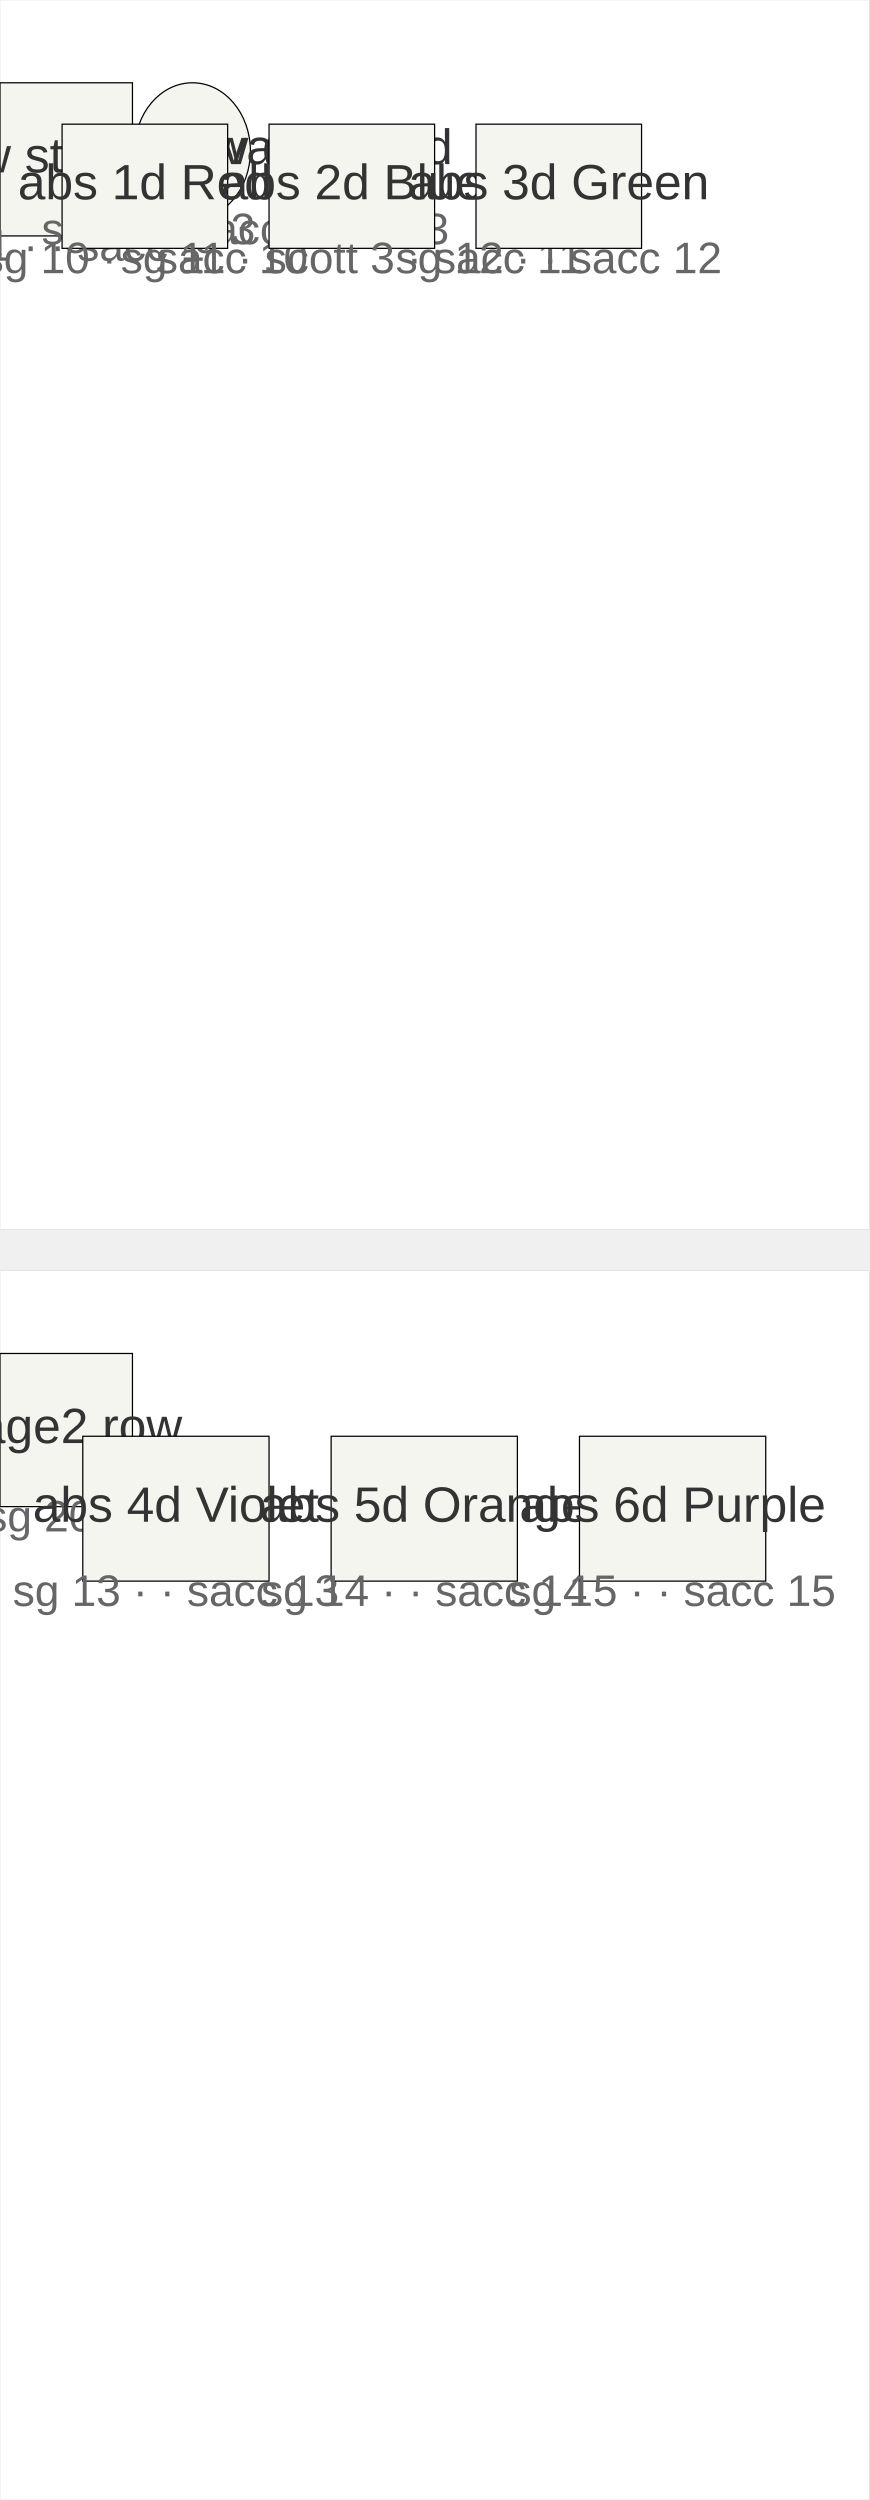
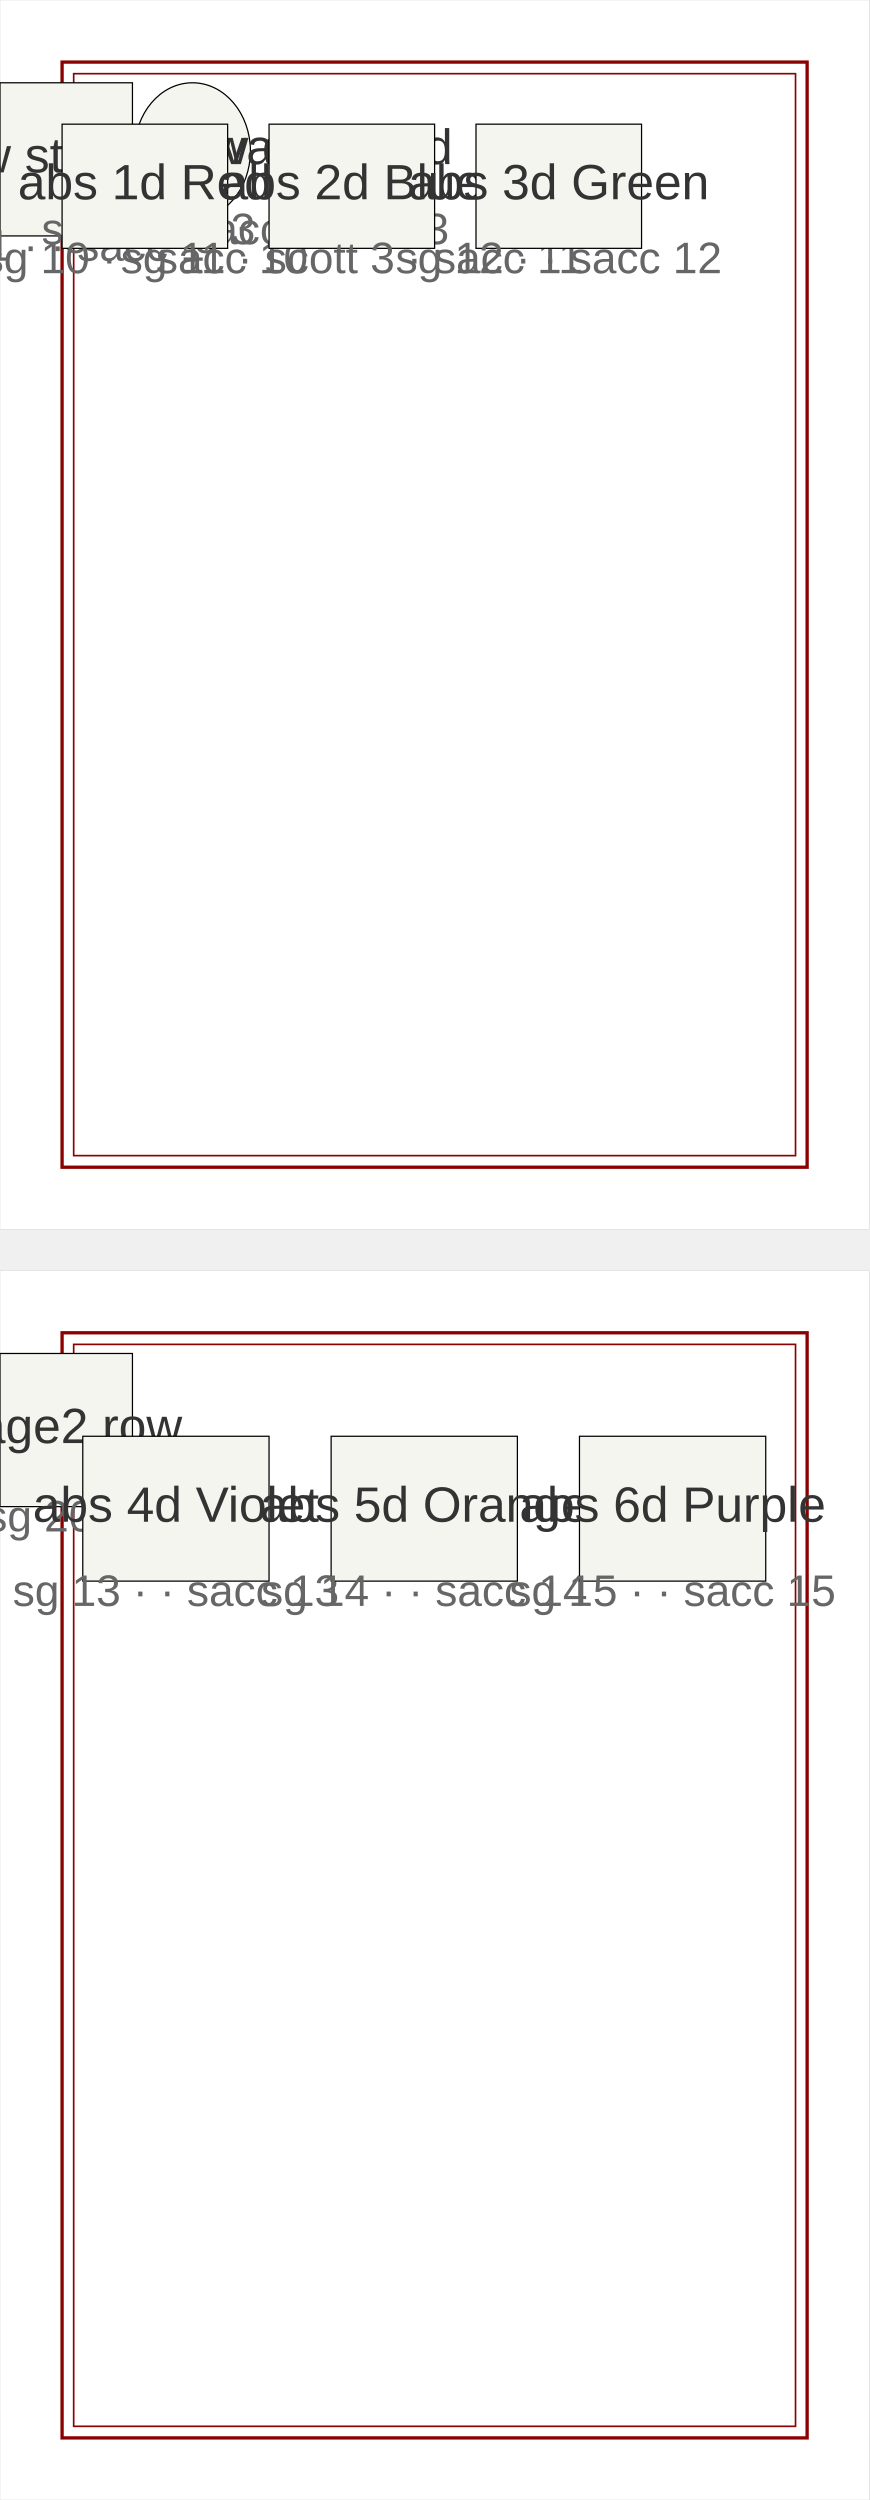
<svg xmlns="http://www.w3.org/2000/svg" width="210.0mm" height="604.0mm" viewBox="0 0 210.0 604.0">
  <defs>
    <style>text{font-family:Arial,Helvetica,sans-serif}</style>
  </defs>
  <g transform="translate(0,0)">
    <rect x="0" y="0" width="210.0" height="297.0" fill="#fff" stroke="#ccc" stroke-width="0.1" />
+     <rect x="15.0" y="15.0" width="180.0" height="267.0" fill="none" stroke="#8b0000" stroke-width="0.8" />
+     <rect x="17.8" y="17.8" width="174.4" height="261.4" fill="none" stroke="#8b0000" stroke-width="0.4" />
    <rect x="0.0" y="20.0" width="32.0" height="37.0" fill="#f5f5f0" stroke="#000000" stroke-width="0.3" />
    <text x="16.0" y="41.65" font-size="9.0pt" text-anchor="middle" fill="#333" font-family="Arial,Helvetica,sans-serif">row stamp 1</text>
    <text x="16.0" y="63.0" font-size="8pt" text-anchor="middle" fill="#666" font-family="Arial,Helvetica,sans-serif">sg 1 ·  · sacc 1</text>
    <ellipse cx="46.5" cy="36.5" rx="14.0" ry="16.5" fill="#f5f5f0" stroke="#000000" stroke-width="0.3" />
    <text x="46.5" y="39.65" font-size="9.0pt" text-anchor="middle" fill="#333" font-family="Arial,Helvetica,sans-serif">row oval</text>
    <text x="46.5" y="59.0" font-size="8pt" text-anchor="middle" fill="#666" font-family="Arial,Helvetica,sans-serif">sg 2 ·  · sacc 2a</text>
    <svg x="61.0mm" y="20.0mm" width="28.0mm" height="33.0mm" viewBox="0 0 100 100" style="overflow:visible">
      <polygon points="50,0 100,50 50,100 0,50" fill="#f5f5f0" stroke="#000000" stroke-width="0.3" />
    </svg>
    <text x="75.0" y="39.65" font-size="9.0pt" text-anchor="middle" fill="#333" font-family="Arial,Helvetica,sans-serif">row diamond</text>
    <text x="75.0" y="59.0" font-size="8pt" text-anchor="middle" fill="#666" font-family="Arial,Helvetica,sans-serif">sg 3 ·  · sacc 3</text>
    <rect x="15.0" y="30.0" width="40.0" height="30.0" fill="#f5f5f0" stroke="#000000" stroke-width="0.3" />
    <text x="35.0" y="48.15" font-size="9.0pt" text-anchor="middle" fill="#333" font-family="Arial,Helvetica,sans-serif">abs 1d Red</text>
    <text x="35.0" y="66.0" font-size="8pt" text-anchor="middle" fill="#666" font-family="Arial,Helvetica,sans-serif">sg 10 ·  · sacc 10</text>
    <rect x="65.0" y="30.0" width="40.0" height="30.0" fill="#f5f5f0" stroke="#000000" stroke-width="0.3" />
    <text x="85.0" y="48.15" font-size="9.0pt" text-anchor="middle" fill="#333" font-family="Arial,Helvetica,sans-serif">abs 2d Blue</text>
    <text x="85.0" y="66.0" font-size="8pt" text-anchor="middle" fill="#666" font-family="Arial,Helvetica,sans-serif">sg 11 · scott 3 · sacc 11</text>
    <rect x="115.0" y="30.0" width="40.0" height="30.0" fill="#f5f5f0" stroke="#000000" stroke-width="0.3" />
    <text x="135.0" y="48.15" font-size="9.0pt" text-anchor="middle" fill="#333" font-family="Arial,Helvetica,sans-serif">abs 3d Green</text>
    <text x="135.0" y="66.0" font-size="8pt" text-anchor="middle" fill="#666" font-family="Arial,Helvetica,sans-serif">sg 12 ·  · sacc 12</text>
  </g>
  <g transform="translate(0,307.0)">
    <rect x="0" y="0" width="210.0" height="297.0" fill="#fff" stroke="#ccc" stroke-width="0.1" />
+     <rect x="15.0" y="15.0" width="180.0" height="267.0" fill="none" stroke="#8b0000" stroke-width="0.8" />
+     <rect x="17.8" y="17.8" width="174.4" height="261.4" fill="none" stroke="#8b0000" stroke-width="0.4" />
    <rect x="0.0" y="20.0" width="32.0" height="37.0" fill="#f5f5f0" stroke="#000000" stroke-width="0.3" />
    <text x="16.0" y="41.65" font-size="9.0pt" text-anchor="middle" fill="#333" font-family="Arial,Helvetica,sans-serif">page2 row</text>
    <text x="16.0" y="63.0" font-size="8pt" text-anchor="middle" fill="#666" font-family="Arial,Helvetica,sans-serif">sg 20 ·  · </text>
    <rect x="20.0" y="40.0" width="45.0" height="35.0" fill="#f5f5f0" stroke="#000000" stroke-width="0.3" />
    <text x="42.5" y="60.65" font-size="9.0pt" text-anchor="middle" fill="#333" font-family="Arial,Helvetica,sans-serif">abs 4d Violet</text>
    <text x="42.5" y="81.0" font-size="8pt" text-anchor="middle" fill="#666" font-family="Arial,Helvetica,sans-serif">sg 13 ·  · sacc 13</text>
    <rect x="80.0" y="40.0" width="45.0" height="35.0" fill="#f5f5f0" stroke="#000000" stroke-width="0.3" />
    <text x="102.5" y="60.65" font-size="9.0pt" text-anchor="middle" fill="#333" font-family="Arial,Helvetica,sans-serif">abs 5d Orange</text>
    <text x="102.5" y="81.0" font-size="8pt" text-anchor="middle" fill="#666" font-family="Arial,Helvetica,sans-serif">sg 14 ·  · sacc 14</text>
    <rect x="140.0" y="40.0" width="45.0" height="35.0" fill="#f5f5f0" stroke="#000000" stroke-width="0.3" />
    <text x="162.5" y="60.65" font-size="9.0pt" text-anchor="middle" fill="#333" font-family="Arial,Helvetica,sans-serif">abs 6d Purple</text>
    <text x="162.5" y="81.0" font-size="8pt" text-anchor="middle" fill="#666" font-family="Arial,Helvetica,sans-serif">sg 15 ·  · sacc 15</text>
  </g>
</svg>
